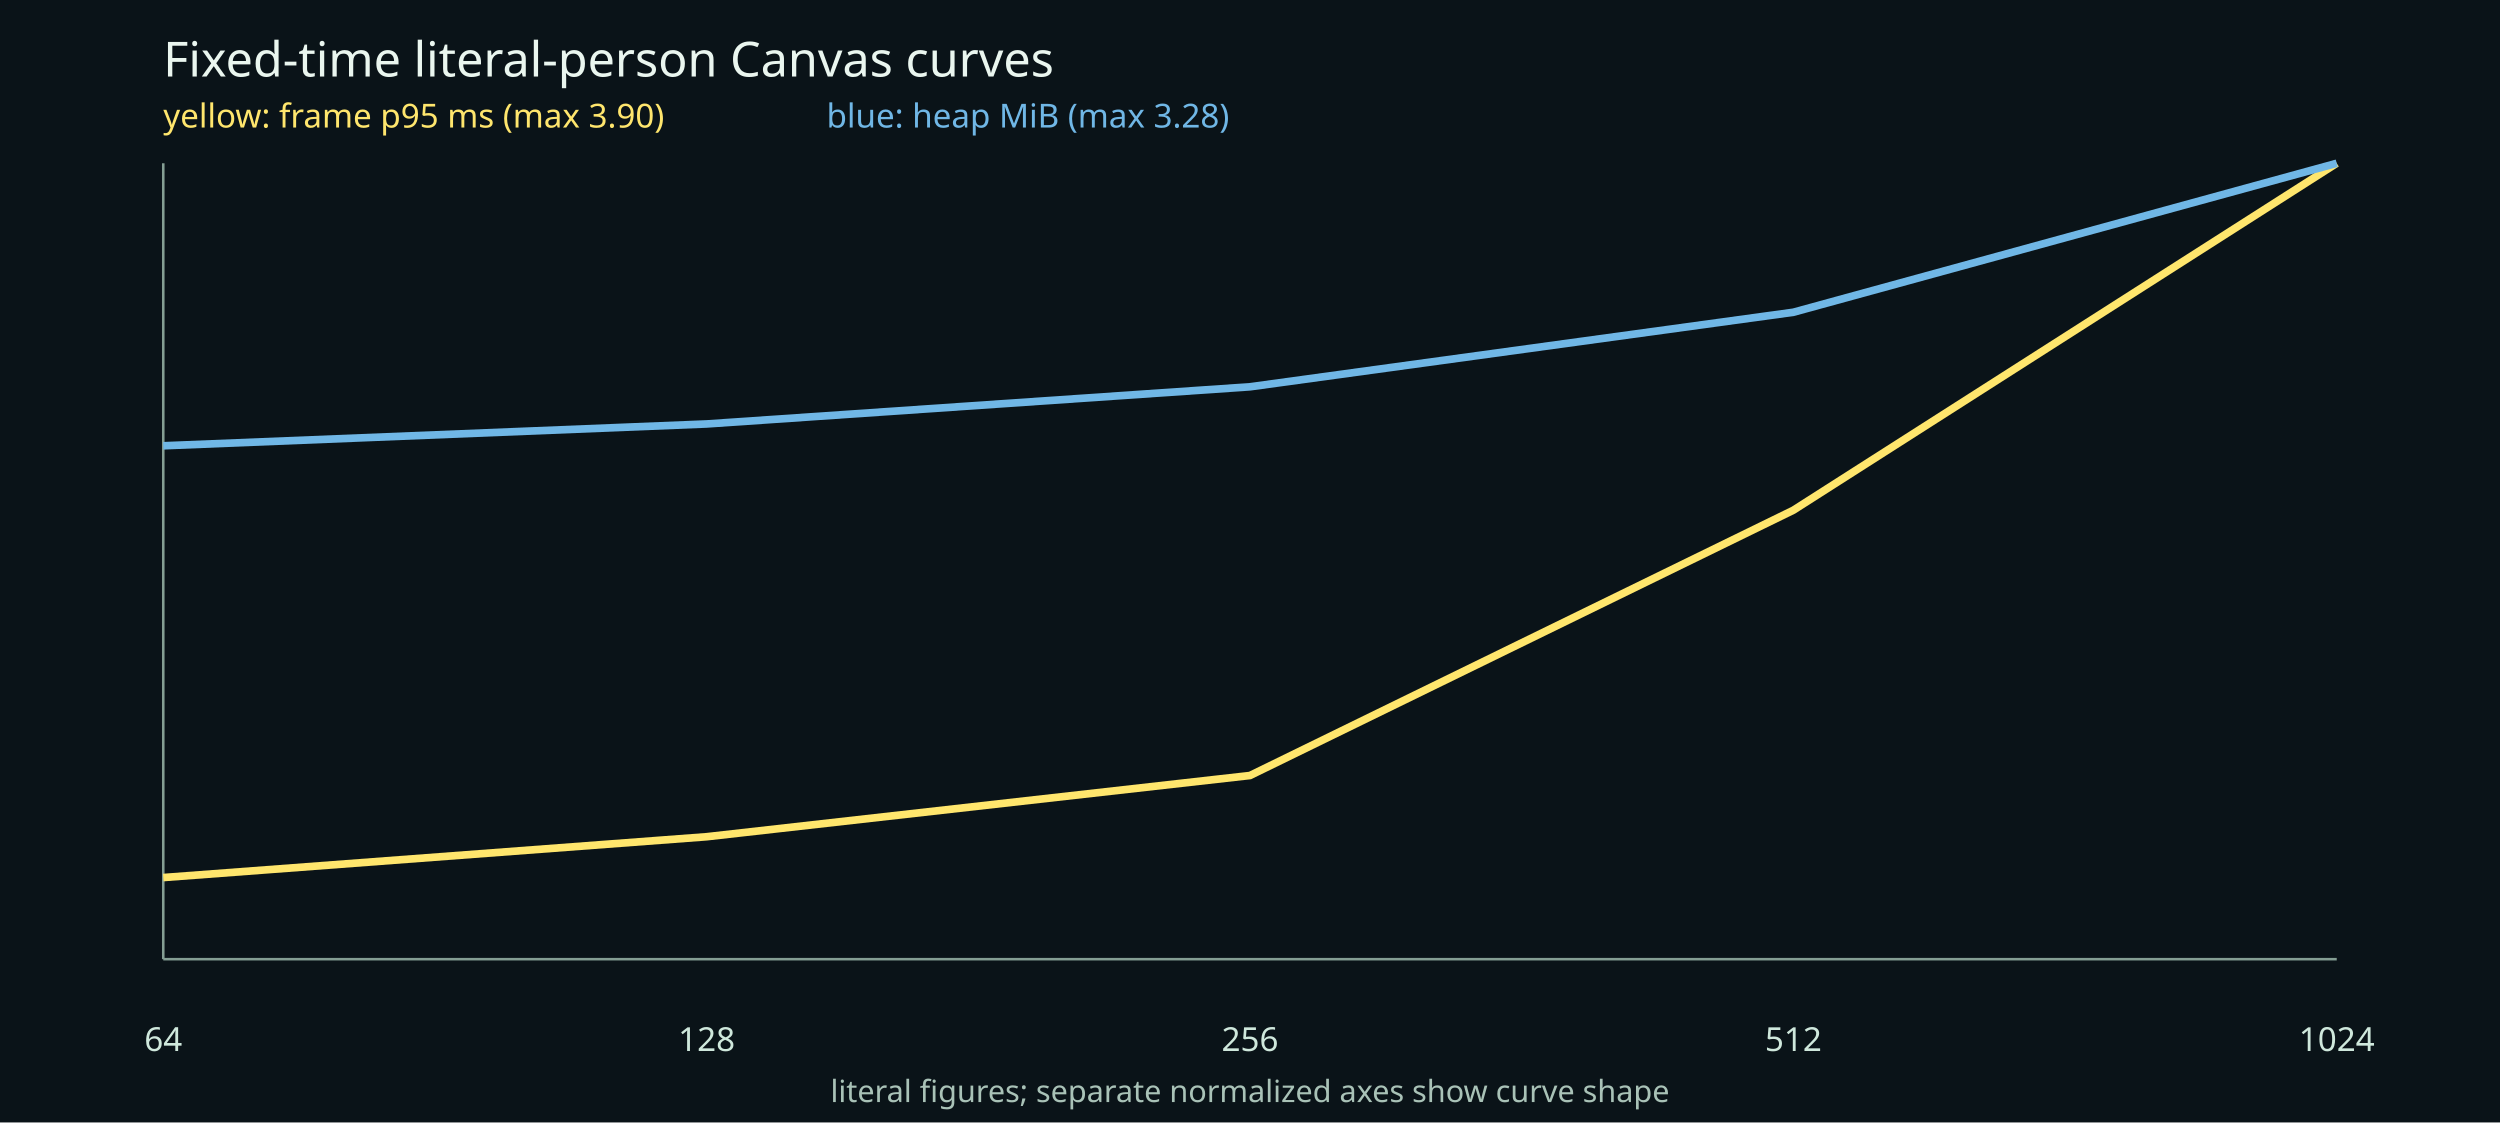
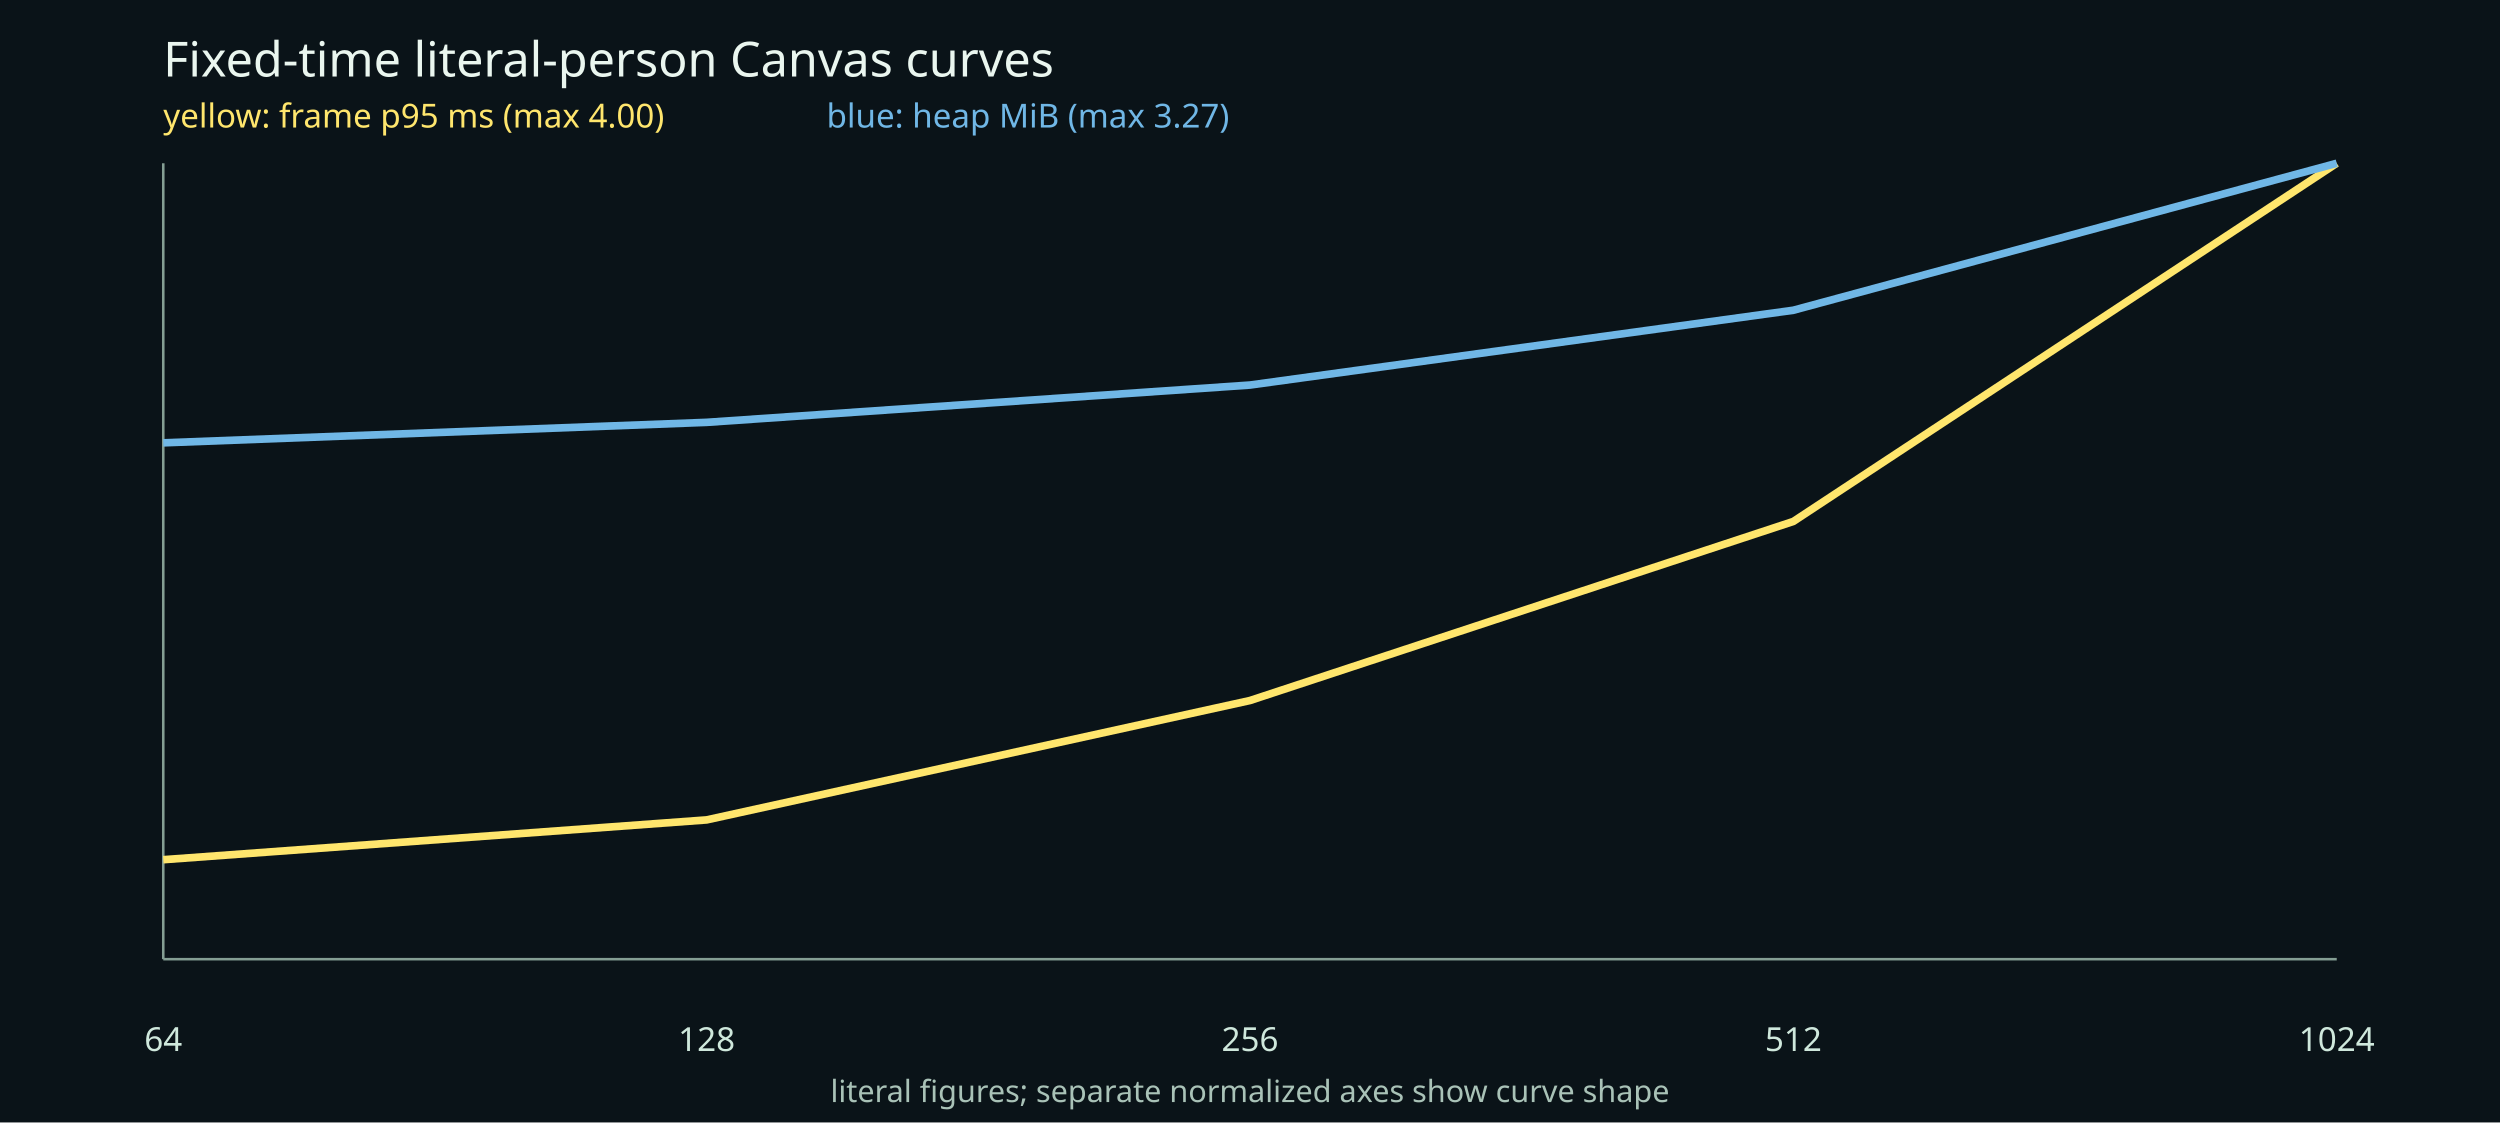
<svg xmlns="http://www.w3.org/2000/svg" width="980" height="440" viewBox="0 0 980 440" role="img" aria-labelledby="title desc">
  <rect width="980" height="440" fill="#0a1318" />
  <line x1="64" y1="64" x2="64" y2="376" stroke="#849e93" />
  <line x1="64" y1="376" x2="916" y2="376" stroke="#849e93" />
-   <polyline points="64,344 277,328 490,304 703,200 916,64" fill="none" stroke="#ffe66d" stroke-width="3" />
-   <polyline points="64,174.746 277,166.189 490,151.624 703,122.402 916,64" fill="none" stroke="#70b7e6" stroke-width="3" />
+   <polyline points="64,337 277,321.4 490,274.6 703,204.4 916,64" fill="none" stroke="#ffe66d" stroke-width="3" />
+   <polyline points="64,173.588 277,165.561 490,150.935 703,121.609 916,64" fill="none" stroke="#70b7e6" stroke-width="3" />
  <text x="64" y="30" fill="#eaf6ef" font-family="system-ui" font-size="19">Fixed-time literal-person Canvas curves</text>
-   <text x="64" y="50" fill="#ffe66d" font-family="system-ui" font-size="13">yellow: frame p95 ms (max 3.90)</text>
-   <text x="324" y="50" fill="#70b7e6" font-family="system-ui" font-size="13">blue: heap MiB (max 3.28)</text>
+   <text x="64" y="50" fill="#ffe66d" font-family="system-ui" font-size="13">yellow: frame p95 ms (max 4.00)</text>
+   <text x="324" y="50" fill="#70b7e6" font-family="system-ui" font-size="13">blue: heap MiB (max 3.27)</text>
  <text x="64" y="412" text-anchor="middle" fill="#cfe8dc" font-family="system-ui" font-size="13">64</text>
  <text x="277" y="412" text-anchor="middle" fill="#cfe8dc" font-family="system-ui" font-size="13">128</text>
  <text x="490" y="412" text-anchor="middle" fill="#cfe8dc" font-family="system-ui" font-size="13">256</text>
  <text x="703" y="412" text-anchor="middle" fill="#cfe8dc" font-family="system-ui" font-size="13">512</text>
  <text x="916" y="412" text-anchor="middle" fill="#cfe8dc" font-family="system-ui" font-size="13">1024</text>
  <text x="490" y="432" text-anchor="middle" fill="#a9c2b7" font-family="system-ui" font-size="12">literal figures; separate normalized axes show curve shape</text>
</svg>
